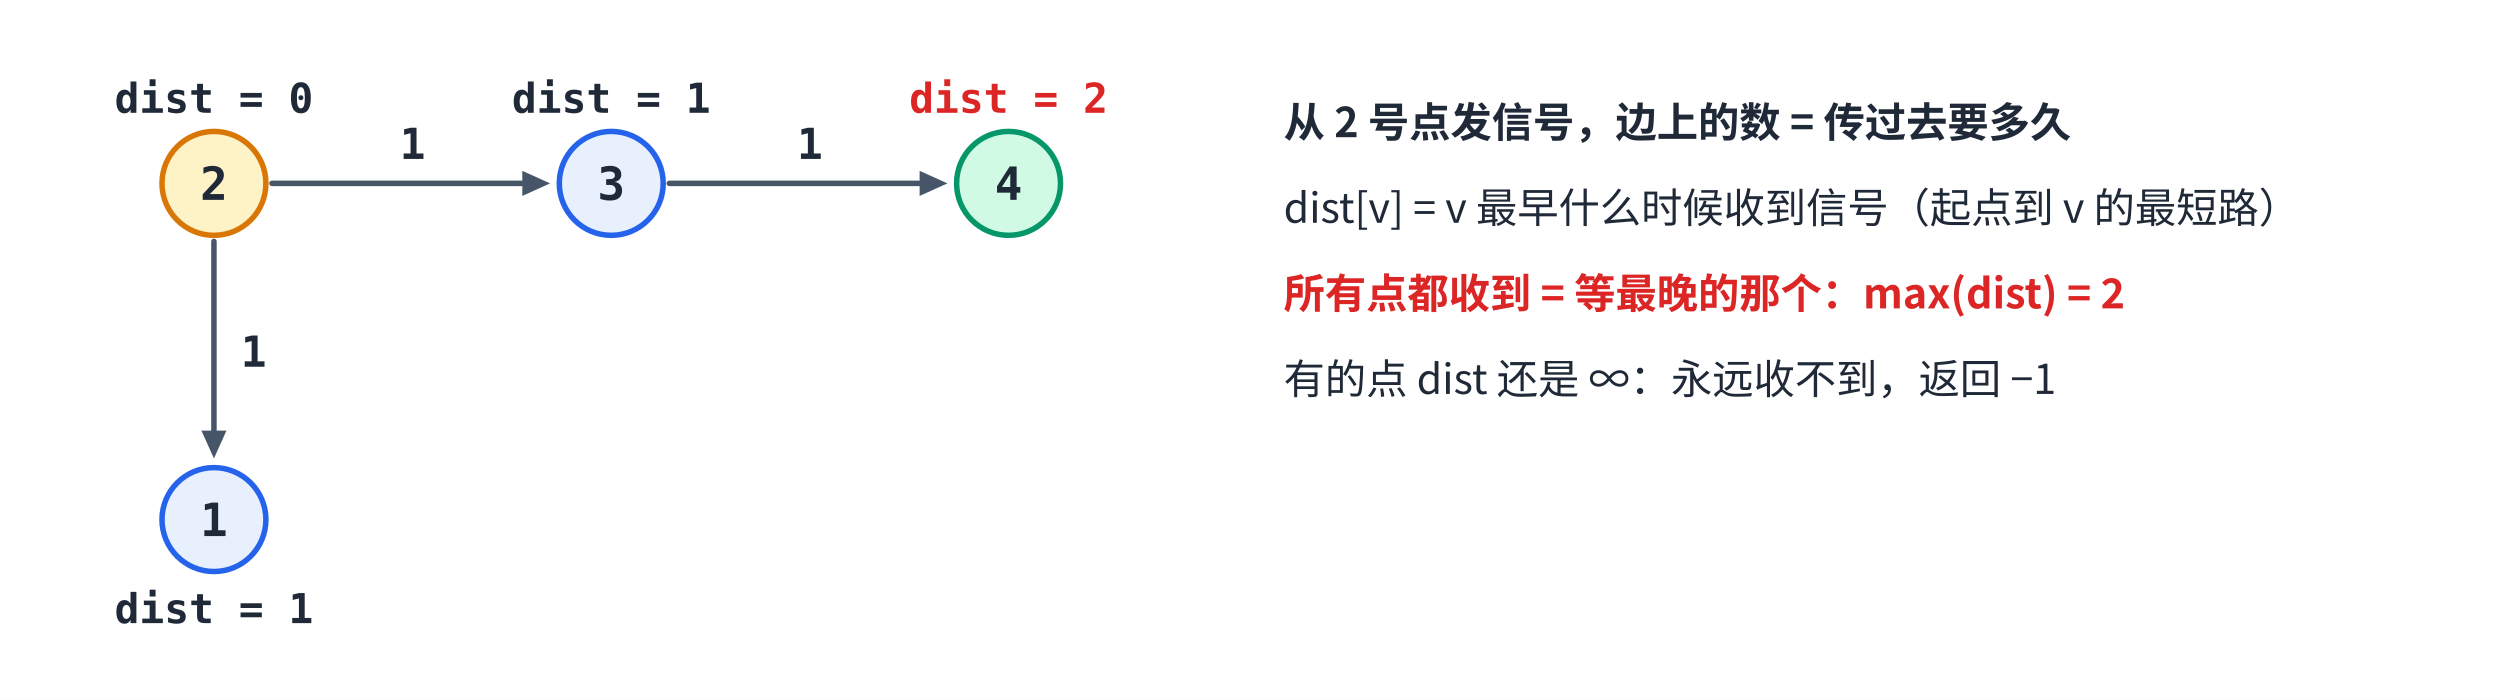
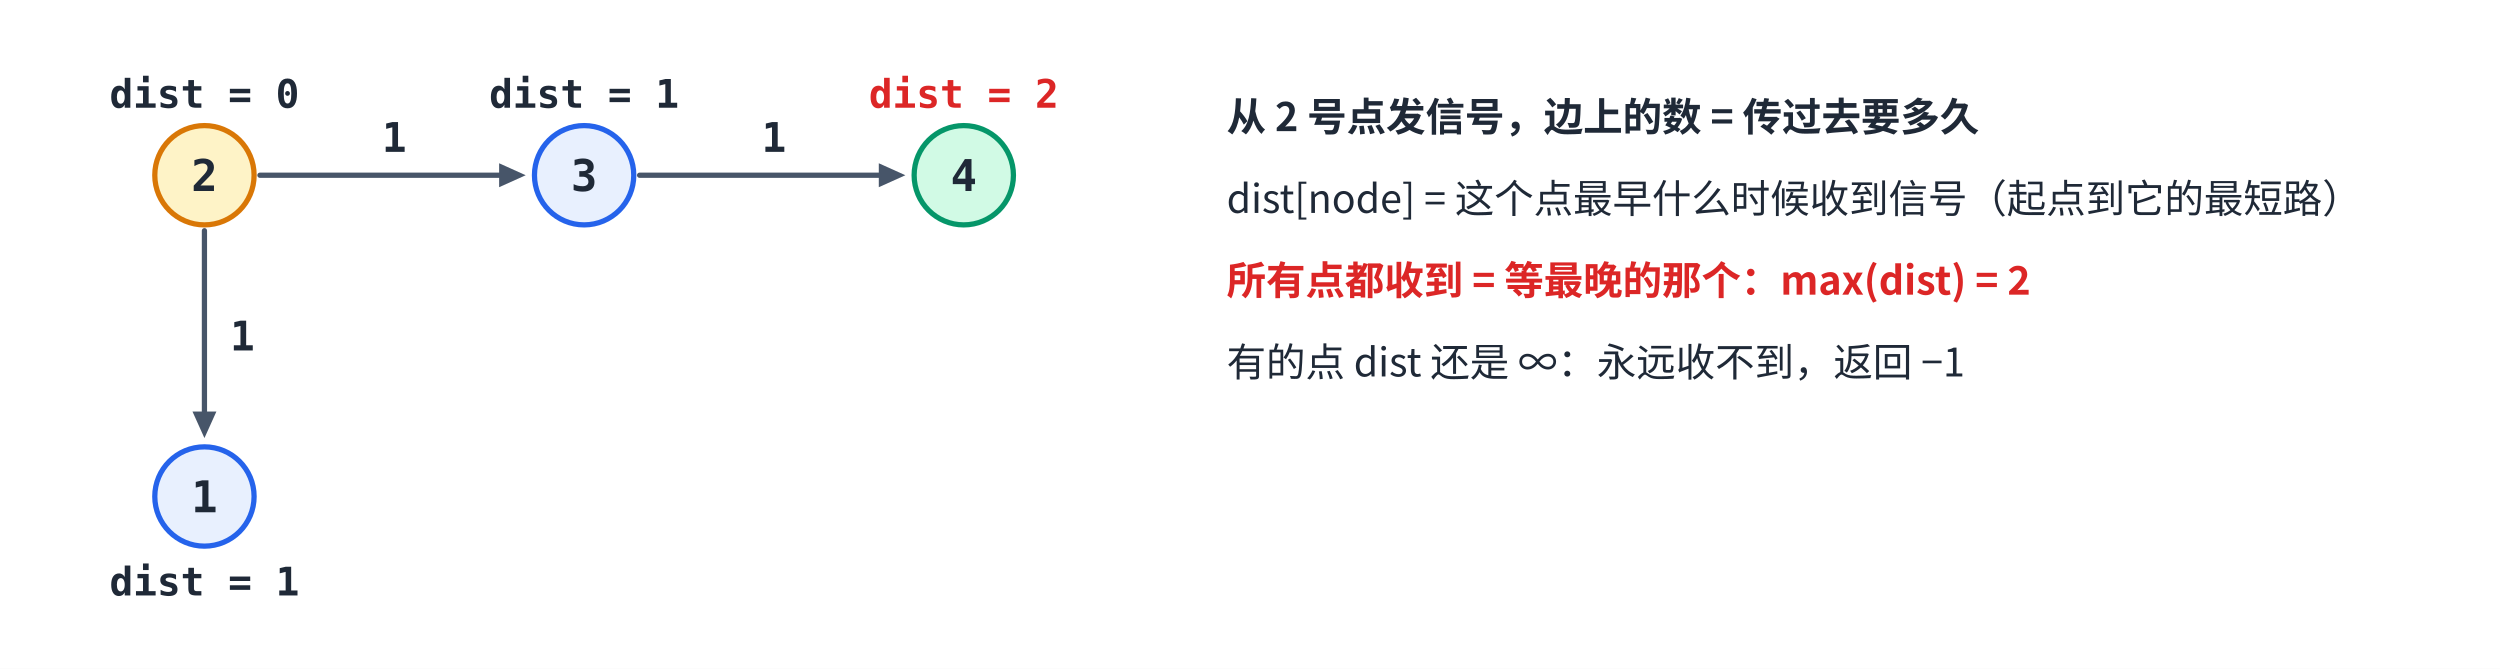
- <svg xmlns="http://www.w3.org/2000/svg" width="818" height="229" viewBox="0 0 818 229">
-   <rect width="818" height="229" fill="#FFFFFF" />
+ <svg xmlns="http://www.w3.org/2000/svg" width="856" height="229" viewBox="0 0 856 229">
+   <rect width="856" height="229" fill="#FFFFFF" />
  <line x1="70.0" y1="79.0" x2="70.0" y2="143.0" stroke="#475569" stroke-width="1.8" stroke-linecap="round" />
  <polygon points="70.0,150.0 65.9,140.9 74.1,140.9" fill="#475569" />
  <text x="83.0" y="120.0" font-size="14" fill="#1F2937" text-anchor="middle" font-family="Menlo, Consolas, DejaVu Sans Mono, PingFang SC, monospace" font-weight="700">1</text>
  <line x1="89.0" y1="60.0" x2="173.0" y2="60.0" stroke="#475569" stroke-width="1.8" stroke-linecap="round" />
  <polygon points="180.0,60.0 170.9,64.1 170.9,55.9" fill="#475569" />
  <text x="135.0" y="52.0" font-size="14" fill="#1F2937" text-anchor="middle" font-family="Menlo, Consolas, DejaVu Sans Mono, PingFang SC, monospace" font-weight="700">1</text>
  <line x1="219.0" y1="60.0" x2="303.0" y2="60.0" stroke="#475569" stroke-width="1.8" stroke-linecap="round" />
  <polygon points="310.0,60.0 300.9,64.1 300.9,55.9" fill="#475569" />
  <text x="265.0" y="52.0" font-size="14" fill="#1F2937" text-anchor="middle" font-family="Menlo, Consolas, DejaVu Sans Mono, PingFang SC, monospace" font-weight="700">1</text>
  <circle cx="70.0" cy="60.0" r="17" fill="#FEF3C7" stroke="#D97706" stroke-width="1.8" />
  <text x="70.0" y="65.4" font-size="15" fill="#1F2937" text-anchor="middle" font-family="Menlo, Consolas, DejaVu Sans Mono, PingFang SC, monospace" font-weight="700">2</text>
  <text x="70.0" y="36.9" font-size="13.5" fill="#1F2937" text-anchor="middle" font-family="Menlo, Consolas, DejaVu Sans Mono, PingFang SC, monospace" font-weight="700">dist = 0</text>
  <circle cx="70.0" cy="170.0" r="17" fill="#E8F0FE" stroke="#2563EB" stroke-width="1.8" />
  <text x="70.0" y="175.4" font-size="15" fill="#1F2937" text-anchor="middle" font-family="Menlo, Consolas, DejaVu Sans Mono, PingFang SC, monospace" font-weight="700">1</text>
  <text x="70.0" y="203.9" font-size="13.5" fill="#1F2937" text-anchor="middle" font-family="Menlo, Consolas, DejaVu Sans Mono, PingFang SC, monospace" font-weight="700">dist = 1</text>
  <circle cx="200.0" cy="60.0" r="17" fill="#E8F0FE" stroke="#2563EB" stroke-width="1.8" />
  <text x="200.0" y="65.4" font-size="15" fill="#1F2937" text-anchor="middle" font-family="Menlo, Consolas, DejaVu Sans Mono, PingFang SC, monospace" font-weight="700">3</text>
  <text x="200.0" y="36.9" font-size="13.5" fill="#1F2937" text-anchor="middle" font-family="Menlo, Consolas, DejaVu Sans Mono, PingFang SC, monospace" font-weight="700">dist = 1</text>
  <circle cx="330.0" cy="60.0" r="17" fill="#D1FAE5" stroke="#059669" stroke-width="1.8" />
  <text x="330.0" y="65.4" font-size="15" fill="#1F2937" text-anchor="middle" font-family="Menlo, Consolas, DejaVu Sans Mono, PingFang SC, monospace" font-weight="700">4</text>
  <text x="330.0" y="36.9" font-size="13.5" fill="#DC2626" text-anchor="middle" font-family="Menlo, Consolas, DejaVu Sans Mono, PingFang SC, monospace" font-weight="700">dist = 2</text>
  <text x="420.0" y="44.9" font-size="13.5" fill="#1F2937" text-anchor="start" font-family="PingFang SC, Hiragino Sans GB, Microsoft YaHei, Noto Sans CJK SC, Helvetica, Arial, sans-serif" font-weight="700">从 2 号点发信号，边上的数 = 传过去要多久</text>
-   <text x="420.0" y="72.9" font-size="13.5" fill="#1F2937" text-anchor="start" font-family="PingFang SC, Hiragino Sans GB, Microsoft YaHei, Noto Sans CJK SC, Helvetica, Arial, sans-serif">dist[v] = v 最早什么时候收到信号（起点到 v 的最短路）</text>
+   <text x="420.0" y="72.9" font-size="13.5" fill="#1F2937" text-anchor="start" font-family="PingFang SC, Hiragino Sans GB, Microsoft YaHei, Noto Sans CJK SC, Helvetica, Arial, sans-serif">dist[node] = 这个点最早什么时候收到信号（起点到它的最短路）</text>
  <text x="420.0" y="100.9" font-size="13.5" fill="#DC2626" text-anchor="start" font-family="PingFang SC, Hiragino Sans GB, Microsoft YaHei, Noto Sans CJK SC, Helvetica, Arial, sans-serif" font-weight="700">所有点都收到 = 等最晚的那个：max(dist) = 2</text>
  <text x="420.0" y="128.9" font-size="13.5" fill="#1F2937" text-anchor="start" font-family="PingFang SC, Hiragino Sans GB, Microsoft YaHei, Noto Sans CJK SC, Helvetica, Arial, sans-serif">有的点 dist 还是 ∞：永远收不到，返回 −1</text>
</svg>
